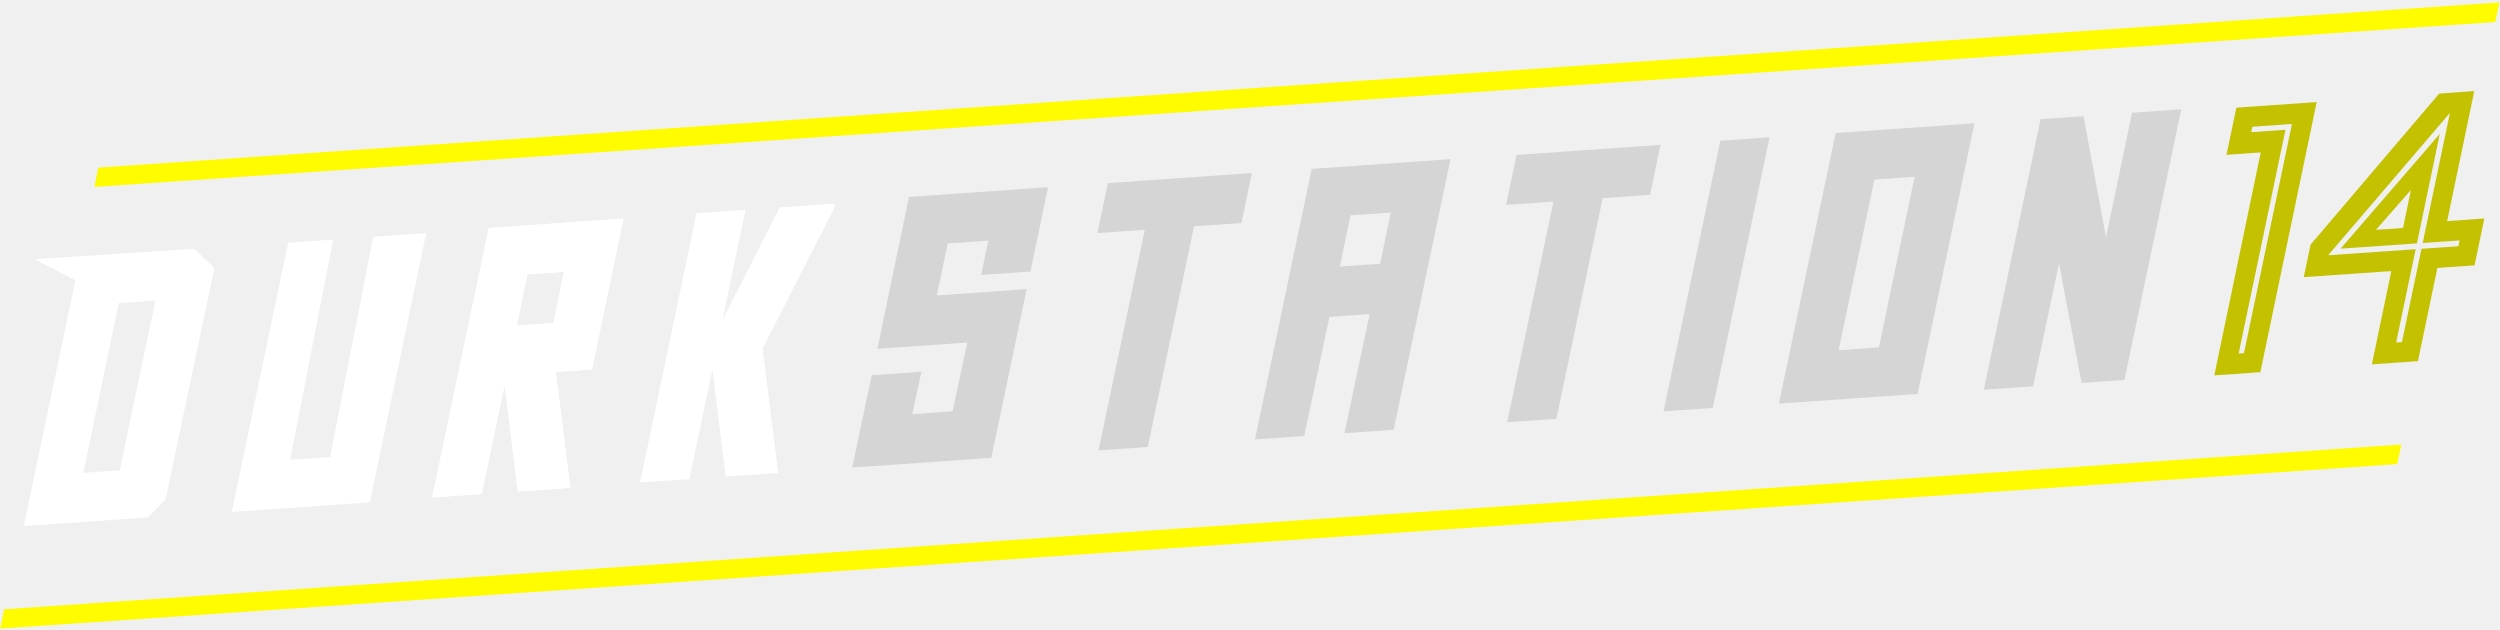
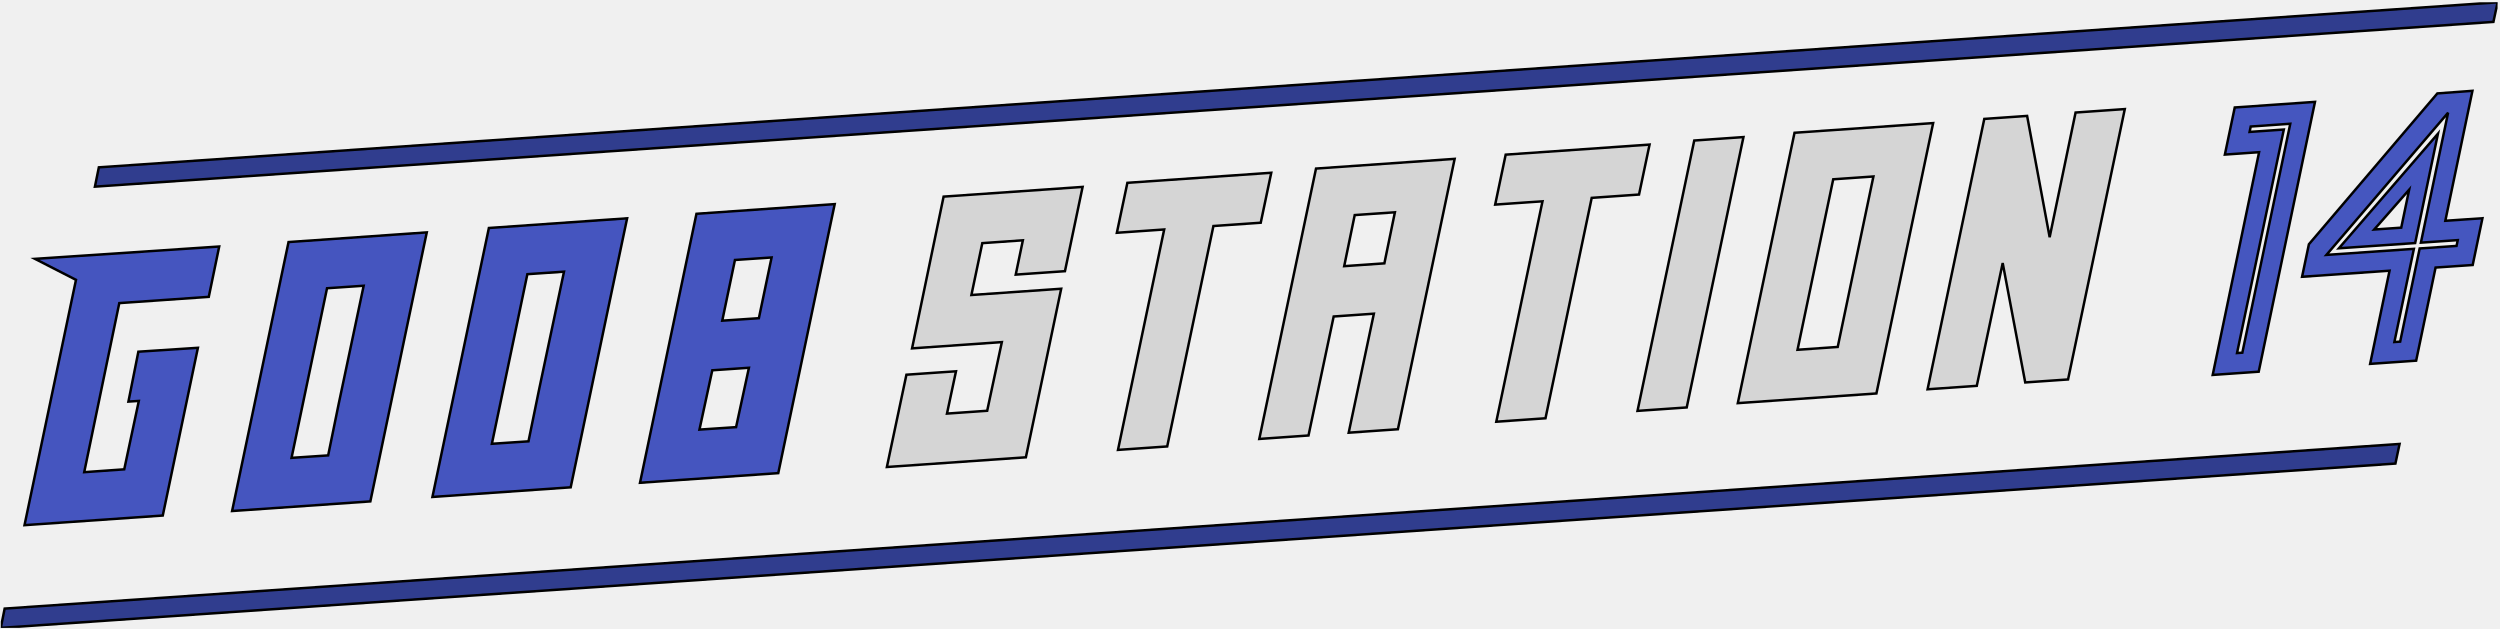
- <svg xmlns="http://www.w3.org/2000/svg" width="1001" height="252" viewBox="0 0 1001 252" fill="none">
-   <g clip-path="url(#clip0_235_486)">
-     <path d="M39.377 67.103L37.8 74.846L999.117 8.816L1000.78 0.957L39.377 67.103Z" fill="#FFFC00" />
-     <path d="M0.071 251.687L959.839 185.832L961.504 177.974L1.624 243.959L0.071 251.687Z" fill="#FFFC00" />
-     <path fill-rule="evenodd" clip-rule="evenodd" d="M9.521 210.625L30.17 112.246L13.778 103.782L77.772 99.637L85.838 107.27L66.285 200.063L59.114 207.177L9.521 210.625ZM33.351 189.313L48.025 188.329L52.225 167.785L62.259 120.329L47.573 121.335L33.351 189.313Z" fill="white" />
-     <path d="M133.422 95.916L149.452 94.794L132.183 182.975L116.153 184.097L133.422 95.916ZM92.777 204.995L112.402 203.626L128.431 202.504L148.057 201.129L170.678 93.309L115.4 97.175L92.777 204.995Z" fill="white" />
-     <path d="M221.609 129.35L206.927 130.374L211.123 109.853L225.803 108.824L221.609 129.35ZM195.691 91.306L173.072 199.172L192.828 197.796L202.046 154.089L207.349 196.784L228.368 195.319L222.561 148.916L237.037 147.906L249.622 87.534L195.691 91.306Z" fill="white" />
-     <path d="M228.368 195.319L207.349 196.784L202.046 154.089L192.828 197.796L173.072 199.172L195.691 91.306L211.123 109.853L206.927 130.374L221.609 129.35L225.803 108.824L211.123 109.853L195.691 91.306L249.622 87.534L237.037 147.906L222.561 148.916L228.368 195.319Z" fill="white" />
-     <path d="M311.566 189.338L290.546 190.802L285.244 148.107L276.025 191.814L256.27 193.191L278.897 85.386L298.502 84.013L289.237 128.223L312.239 83.051L334.305 81.506L333.852 83.662L305.34 139.596L311.566 189.338Z" fill="white" />
-     <path d="M411.082 115.762L375.096 118.277L379.463 97.488L395.722 96.35L392.862 110.104L412.588 108.727L419.663 74.949L363.952 78.84L351.308 139.666L387.293 137.152L381.418 164.673L365.307 165.801L368.923 148.835L349.048 150.222L341.217 187.215L396.928 183.324L411.082 115.762Z" fill="#D5D5D5" />
-     <path d="M439.393 93.336L458.364 92.012L439.845 180.355L459.57 178.972L478.091 90.628L497.061 89.304L501.277 69.277L443.61 73.311L439.393 93.336Z" fill="#D5D5D5" />
-     <path d="M536.51 106.716L540.725 86.242L556.836 85.114L552.618 105.59L536.51 106.716ZM558.038 172.078L580.778 63.711L525.216 67.6L502.48 175.967L522.204 174.583L532.292 126.89L548.403 125.761L538.315 173.458L558.038 172.078Z" fill="#D5D5D5" />
-     <path d="M623.191 167.684L641.712 79.341L660.683 78.009L664.901 57.987L607.233 62.021L603.018 82.043L621.988 80.718L603.469 169.062L623.191 167.684Z" fill="#D5D5D5" />
-     <path d="M666.072 164.719L685.796 163.343L708.532 54.976L688.808 56.359L666.072 164.719Z" fill="#D5D5D5" />
-     <path d="M750.511 71.898L766.623 70.77L752.316 139.094L736.207 140.222L750.511 71.898ZM712.267 161.618L767.825 157.738L790.561 49.37L735.001 53.251L712.267 161.618Z" fill="#D5D5D5" />
-     <path d="M814.05 154.685L824.436 105.461L833.469 153.323L850.635 152.123L873.374 43.755L853.65 45.139L843.258 95.111L834.225 46.495L817.06 47.696L794.329 156.063L814.05 154.685Z" fill="#D5D5D5" />
-     <path d="M901.388 52.913L901.845 50.747L917.699 49.638L898.491 141.396L896.358 141.545L915.109 51.954L901.388 52.913ZM905.046 149.016L927.607 40.866L895.445 43.114L891.483 61.993L905.202 61.033L886.605 150.31L905.046 149.016Z" fill="#C3C100" />
-     <path d="M980.953 45.204L970.051 97.291L984.821 96.277L984.337 98.602L969.564 99.616L961.747 136.96L959.423 137.12L967.244 99.776L932.184 102.204L980.953 45.204ZM922.427 110.966L957.487 108.538L949.704 145.883L968.149 144.593L975.933 107.27L990.813 106.249L994.719 87.504L979.843 88.525L990.706 36.442L976.649 37.477L925.16 97.938L922.427 110.966Z" fill="#C3C100" />
-     <path d="M976.885 53.622L937.188 99.551L967.749 97.454L976.885 53.622ZM965.346 76.063L962.174 91.283L951.336 92.027L965.346 76.063Z" fill="#C3C100" />
+ <svg xmlns="http://www.w3.org/2000/svg" width="1002" height="252" viewBox="0 0 1002 252" fill="none" version="1.1" id="svg16">
+   <g clip-path="url(#clip0_235_486)" id="g16">
+     <path d="M39.62 67.065L38.043 74.808L999.361 8.779L1001.03 0.92L39.62 67.065Z" fill="#4556BF" id="path1" style="stroke:#000000;stroke-opacity:1;fill:#303d8e;fill-opacity:1" />
+     <path d="M0.314 251.65L960.082 185.794L961.748 177.937L1.867 243.921L0.314 251.65Z" fill="#4556BF" id="path2" style="stroke:#000000;stroke-opacity:1;fill:#303d8e;fill-opacity:1" />
+     <path d="M30.456 112.169L9.823 210.487L65.24 206.625L79.321 139.399L55.454 140.962L51.473 160.957L55.641 160.686L49.795 188.109L33.751 189.247L47.809 121.487L65.742 120.233L83.675 118.979L87.858 98.802L14.006 103.748L30.456 112.169Z" fill="white" id="path3" style="fill:#4555bf;fill-opacity:1;stroke:#000000;stroke-opacity:1" />
+     <path fill-rule="evenodd" clip-rule="evenodd" d="M93.02 204.821L113.653 106.504L115.648 97.017L171.055 93.137L162.518 133.734L148.438 200.96L93.02 204.821ZM116.849 183.509L131.524 182.525L135.724 161.981L145.758 114.525L131.072 115.531L116.849 183.509Z" fill="white" id="path4" style="stroke:#000000;stroke-opacity:1;fill:#4555bf;fill-opacity:1" />
+     <path fill-rule="evenodd" clip-rule="evenodd" d="M173.315 199.182L193.948 100.864L195.943 91.377L251.351 87.497L242.813 128.094L228.733 195.32L173.315 199.182ZM197.145 177.87L211.819 176.885L216.019 156.341L226.053 108.886L211.367 109.891L197.145 177.87Z" fill="white" id="path5" style="stroke:#000000;stroke-opacity:1;fill:#4555bf;fill-opacity:1" />
+     <path fill-rule="evenodd" clip-rule="evenodd" d="M334.548 81.808L279.14 85.688L256.513 193.493L311.93 189.631L334.548 81.808ZM295.017 171.197L280.342 172.181L285.486 148.409L300.171 147.402L295.017 171.197ZM294.566 104.202L309.252 103.197L304.158 127.534L289.48 128.525L294.566 104.202Z" fill="white" id="path6" style="stroke:#000000;stroke-opacity:1;fill:#4555bf;fill-opacity:1" />
+     <path d="m 425.325,115.725 -35.985,2.514 4.366,-20.788 16.259,-1.138 -2.859,13.754 19.725,-1.376 7.075,-33.778 -55.711,3.891 -12.644,60.827 35.986,-2.515 -5.875,27.521 -16.112,1.129 3.616,-16.966 -19.875,1.386 -7.831,36.993 55.711,-3.89 z" fill="#d5d5d5" id="path7" style="stroke:#000000;stroke-opacity:1" />
+     <path d="m 447.636,93.299 18.971,-1.324 -18.519,88.344 19.725,-1.384 18.521,-88.343 18.97,-1.324 4.216,-20.027 -57.667,4.034 z" fill="#d5d5d5" id="path8" style="stroke:#000000;stroke-opacity:1" />
+     <path d="m 538.753,106.678 4.215,-20.474 16.111,-1.128 -4.218,20.476 z m 21.528,65.363 22.74,-108.368 -55.562,3.889 -22.736,108.368 19.725,-1.384 10.087,-47.694 16.111,-1.128 -10.088,47.696 z" fill="#d5d5d5" id="path9" style="stroke:#000000;stroke-opacity:1" />
+     <path d="m 619.434,167.647 18.521,-88.344 18.971,-1.332 4.218,-20.022 -57.667,4.034 -4.216,20.021 18.97,-1.324 -18.519,88.344 z" fill="#d5d5d5" id="path10" style="stroke:#000000;stroke-opacity:1" />
+     <path d="m 656.315,164.682 19.724,-1.376 22.736,-108.367 -19.724,1.383 z" fill="#d5d5d5" id="path11" style="stroke:#000000;stroke-opacity:1" />
+     <path d="m 734.755,71.861 16.111,-1.128 -14.307,68.323 -16.109,1.129 z m -38.245,89.72 55.558,-3.881 22.736,-108.367 -55.56,3.88 z" fill="#d5d5d5" id="path12" style="stroke:#000000;stroke-opacity:1" />
+     <path d="m 792.293,154.647 10.386,-49.224 9.034,47.863 17.165,-1.201 22.739,-108.367 -19.724,1.384 -10.392,49.972 -9.033,-48.616 -17.165,1.2 -22.731,108.368 z" fill="#d5d5d5" id="path13" style="stroke:#000000;stroke-opacity:1" />
+     <path d="M901.631 52.876L902.089 50.71L917.942 49.6L898.735 141.359L896.601 141.508L915.353 51.917L901.631 52.876ZM905.29 148.979L927.851 40.828L895.688 43.077L891.726 61.956L905.446 60.996L886.849 150.273L905.29 148.979Z" fill="#4556BF" id="path14" style="stroke:#000000;stroke-opacity:1" />
+     <path d="M981.197 45.167L970.294 97.253L985.064 96.24L984.581 98.565L969.807 99.579L961.991 136.923L959.666 137.083L967.488 99.739L932.427 102.166L981.197 45.167ZM922.67 110.929L957.731 108.501L949.948 145.845L968.392 144.555L976.177 107.233L991.056 106.212L994.962 87.467L980.086 88.488L990.95 36.404L976.892 37.439L925.403 97.901L922.67 110.929Z" fill="#4556BF" id="path15" style="stroke:#000000;stroke-opacity:1" />
+     <path d="M977.128 53.585L937.431 99.514L967.993 97.416L977.128 53.585ZM965.589 76.025L962.417 91.246L951.58 91.99L965.589 76.025Z" fill="#4556BF" id="path16" style="stroke:#000000;stroke-opacity:1" />
  </g>
-   <defs>
+   <defs id="defs16">
    <clipPath id="clip0_235_486">
-       <rect width="1000.71" height="250.73" fill="white" transform="translate(0.0712891 0.957458)" />
+       <rect width="1000.71" height="250.73" fill="white" transform="translate(0.314453 0.920166)" id="rect16" />
    </clipPath>
  </defs>
</svg>
